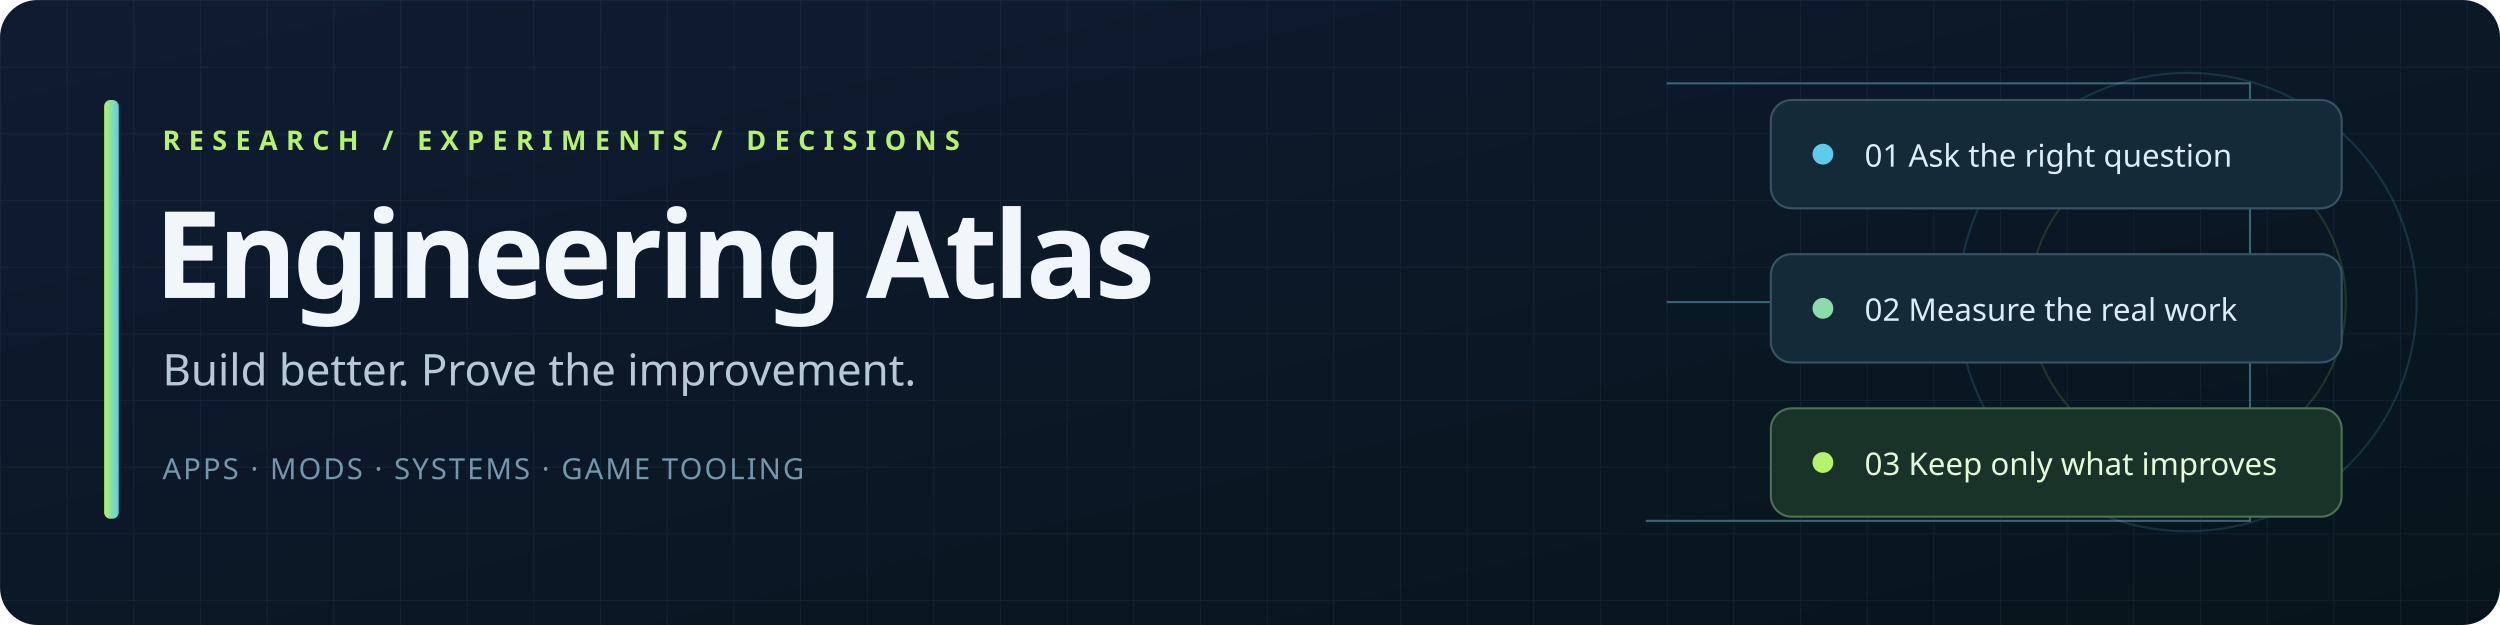
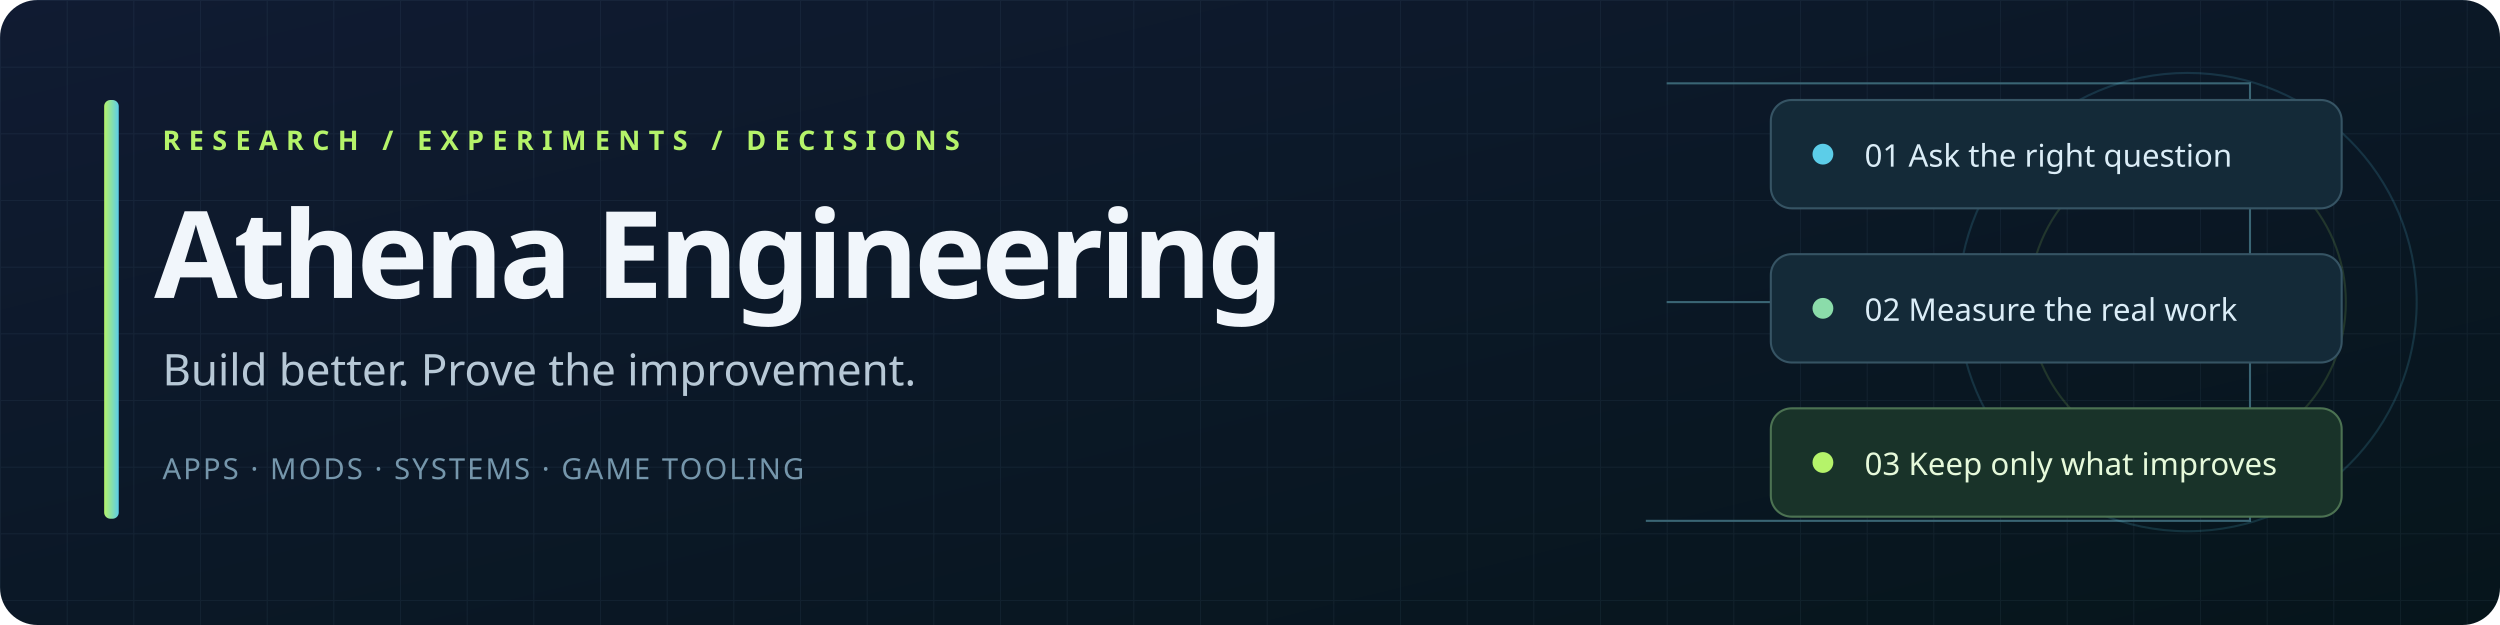
<svg xmlns="http://www.w3.org/2000/svg" width="1200" height="300" viewBox="0 0 1200 300" role="img" aria-labelledby="title desc">
  <defs>
    <linearGradient id="bg" x2="1" y2="1">
      <stop stop-color="#101b32" />
      <stop offset="1" stop-color="#06151b" />
    </linearGradient>
    <linearGradient id="accent">
      <stop stop-color="#b5f36a" />
      <stop offset="1" stop-color="#5ccde8" />
    </linearGradient>
    <pattern id="grid" width="32" height="32" patternUnits="userSpaceOnUse">
      <path d="M32 0H0V32" fill="none" stroke="#8bb3ce" stroke-opacity=".07" />
    </pattern>
  </defs>
  <rect width="1200" height="300" rx="18" fill="url(#bg)" />
  <rect width="1200" height="300" rx="18" fill="url(#grid)" />
  <path d="M800 40H1080V250H790M800 145H1090" fill="none" stroke="#3a6574" stroke-width="1" />
  <circle cx="1050" cy="145" r="110" fill="none" stroke="#5ccde8" stroke-opacity=".16" />
  <circle cx="1050" cy="145" r="76" fill="none" stroke="#b5f36a" stroke-opacity=".14" />
  <rect x="50" y="48" width="7" height="201" rx="3" fill="url(#accent)" />
  <text x="78" y="72" fill="#b5f36a" font-family="system-ui,sans-serif" font-size="13" font-weight="650" letter-spacing="4">RESEARCH / EXPERIMENTS / DECISIONS</text>
-   <text x="74" y="143" fill="#f1f6fb" font-family="system-ui,sans-serif" font-size="58" font-weight="750" letter-spacing="-2">Engineering Atlas</text>
+   <text x="74" y="143" fill="#f1f6fb" font-family="system-ui,sans-serif" font-size="58" font-weight="750" letter-spacing="-2">Athena Engineering</text>
  <text x="78" y="185" fill="#b7c8d6" font-family="system-ui,sans-serif" font-size="21">Build better. Prove the improvement.</text>
  <text x="78" y="230" fill="#7596ab" font-family="system-ui,sans-serif" font-size="14" letter-spacing="1">APPS · MODS · SYSTEMS · GAME TOOLING</text>
  <g font-family="system-ui,sans-serif" font-size="15">
    <rect x="850" y="48" width="274" height="52" rx="10" fill="#142a38" stroke="#365464" />
    <circle cx="875" cy="74" r="5" fill="#5ccde8" />
    <text x="895" y="80" fill="#dbedf7">01  Ask the right question</text>
    <rect x="850" y="122" width="274" height="52" rx="10" fill="#142a38" stroke="#365464" />
    <circle cx="875" cy="148" r="5" fill="#8bdcaa" />
    <text x="895" y="154" fill="#dbedf7">02  Measure the real work</text>
    <rect x="850" y="196" width="274" height="52" rx="10" fill="#193329" stroke="#4c7252" />
    <circle cx="875" cy="222" r="5" fill="#b5f36a" />
    <text x="895" y="228" fill="#e6f9da">03  Keep only what improves</text>
  </g>
</svg>
